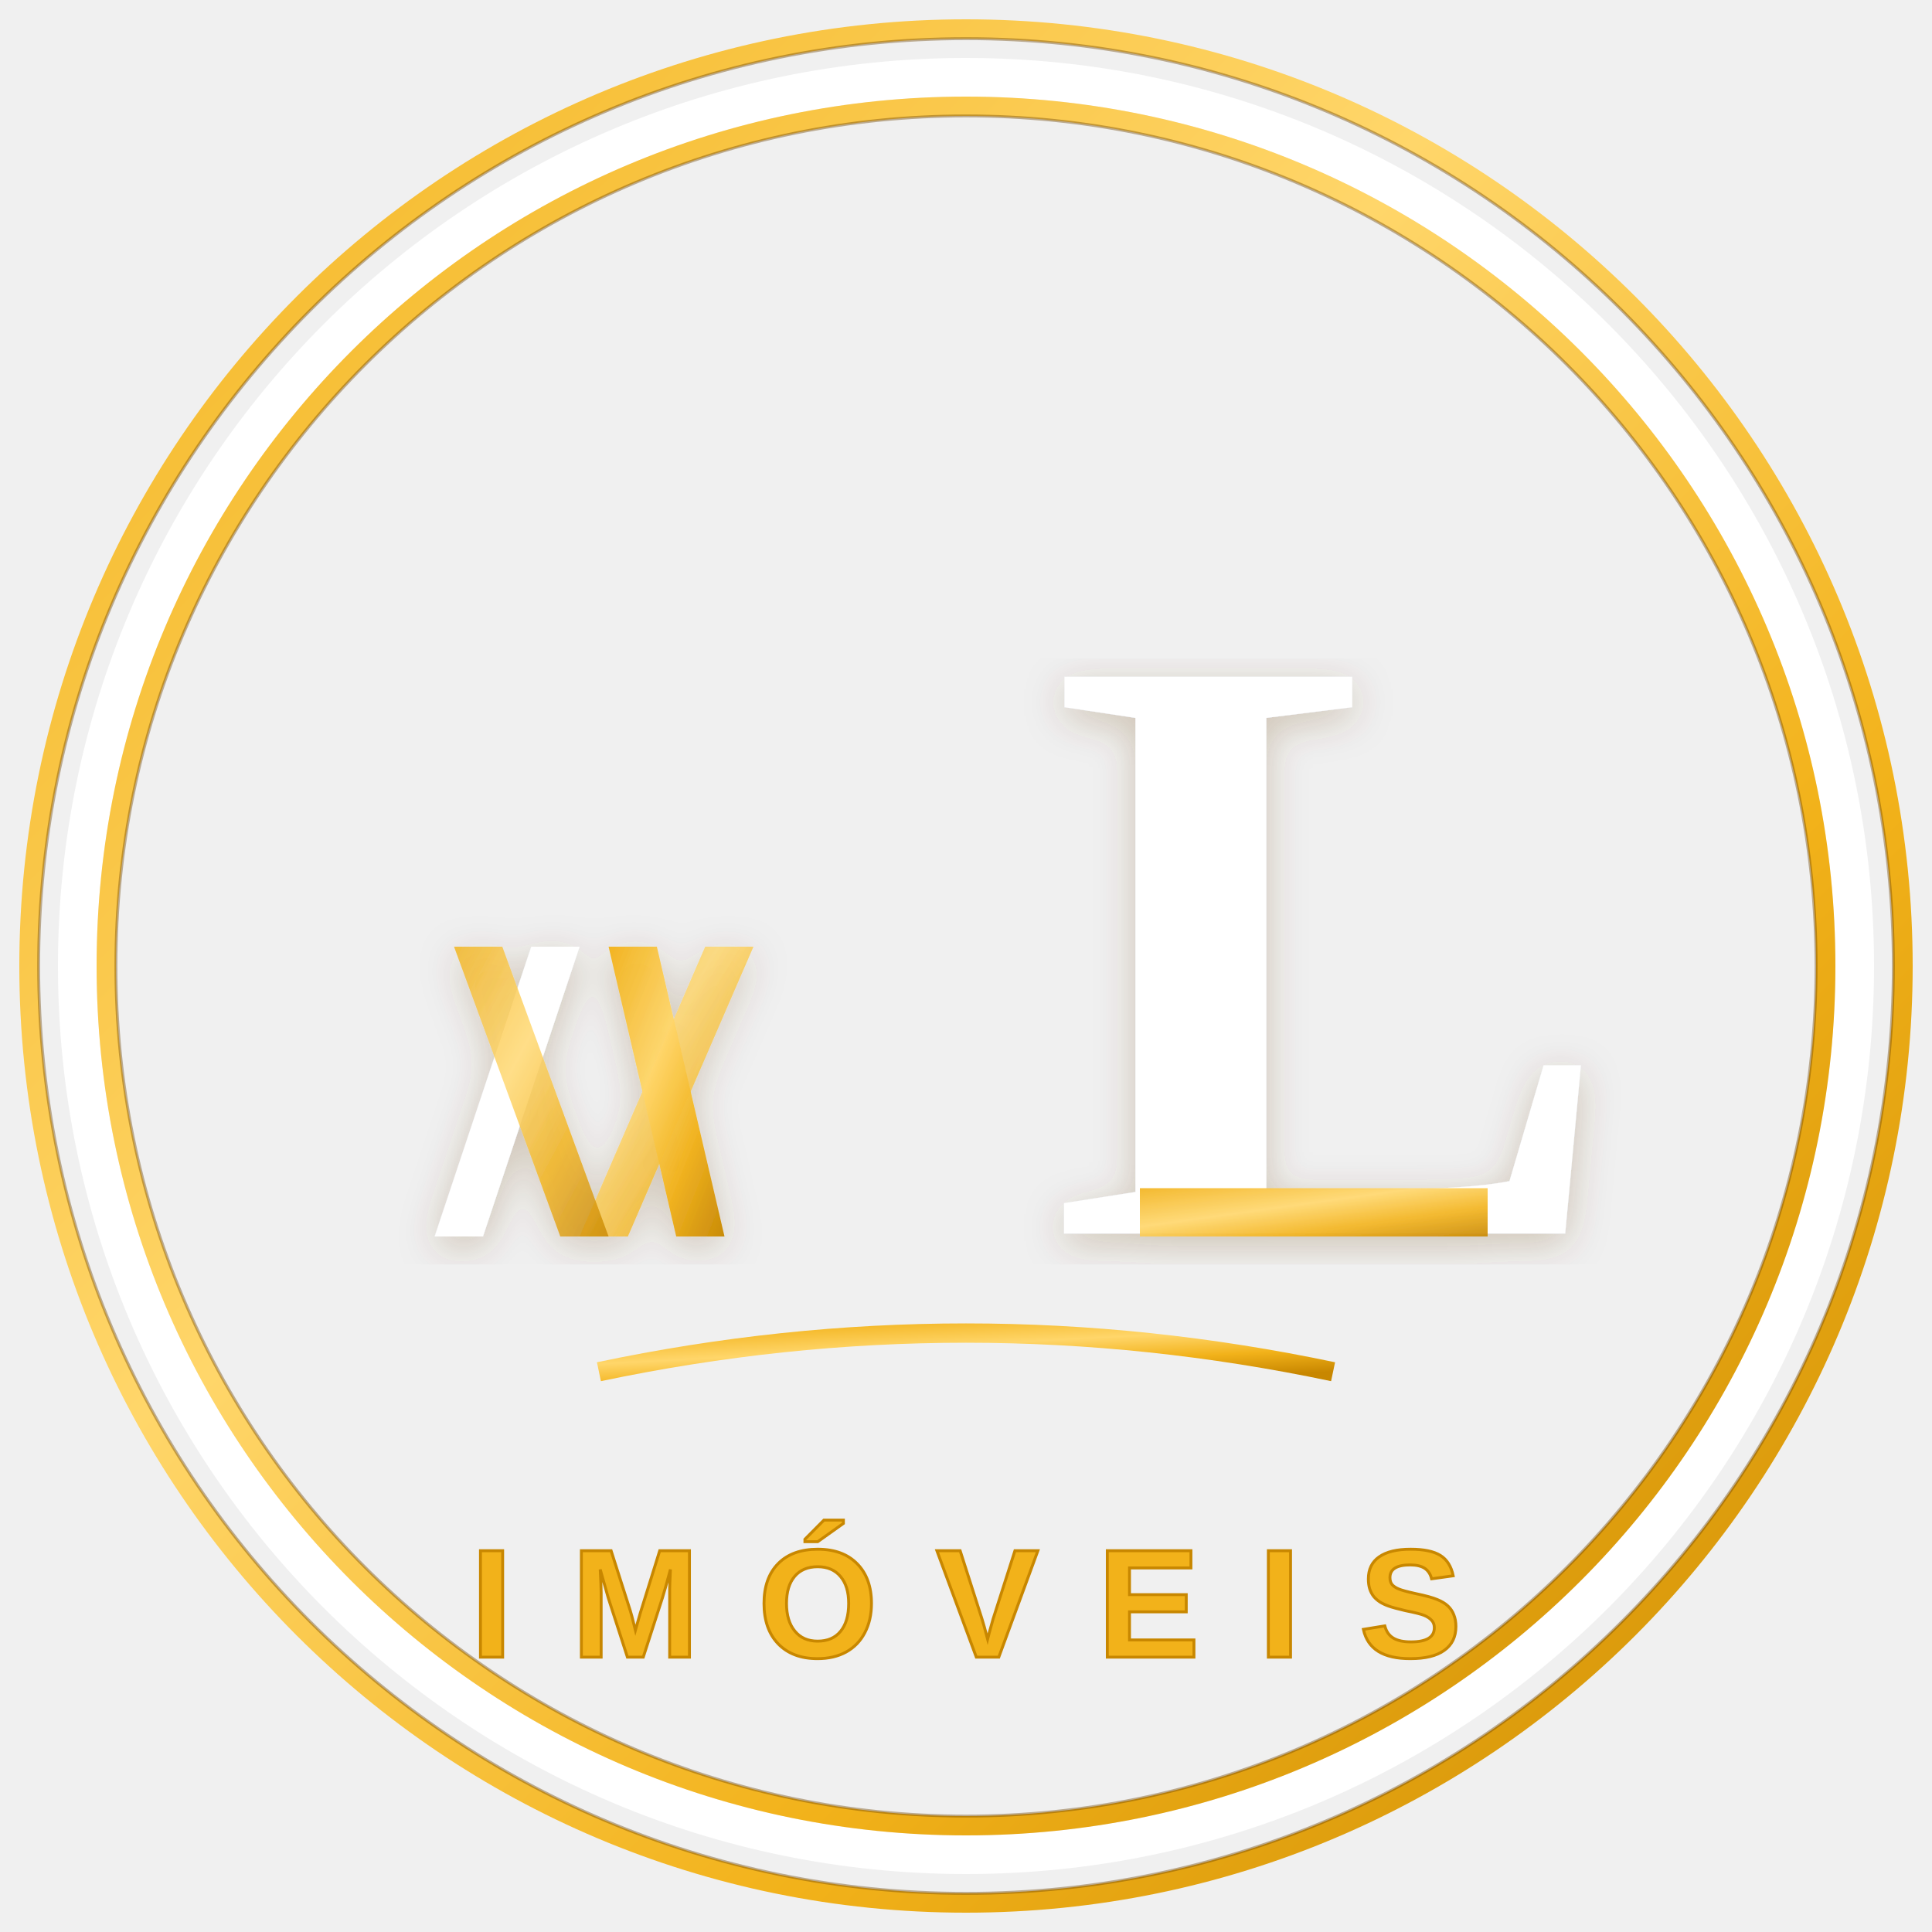
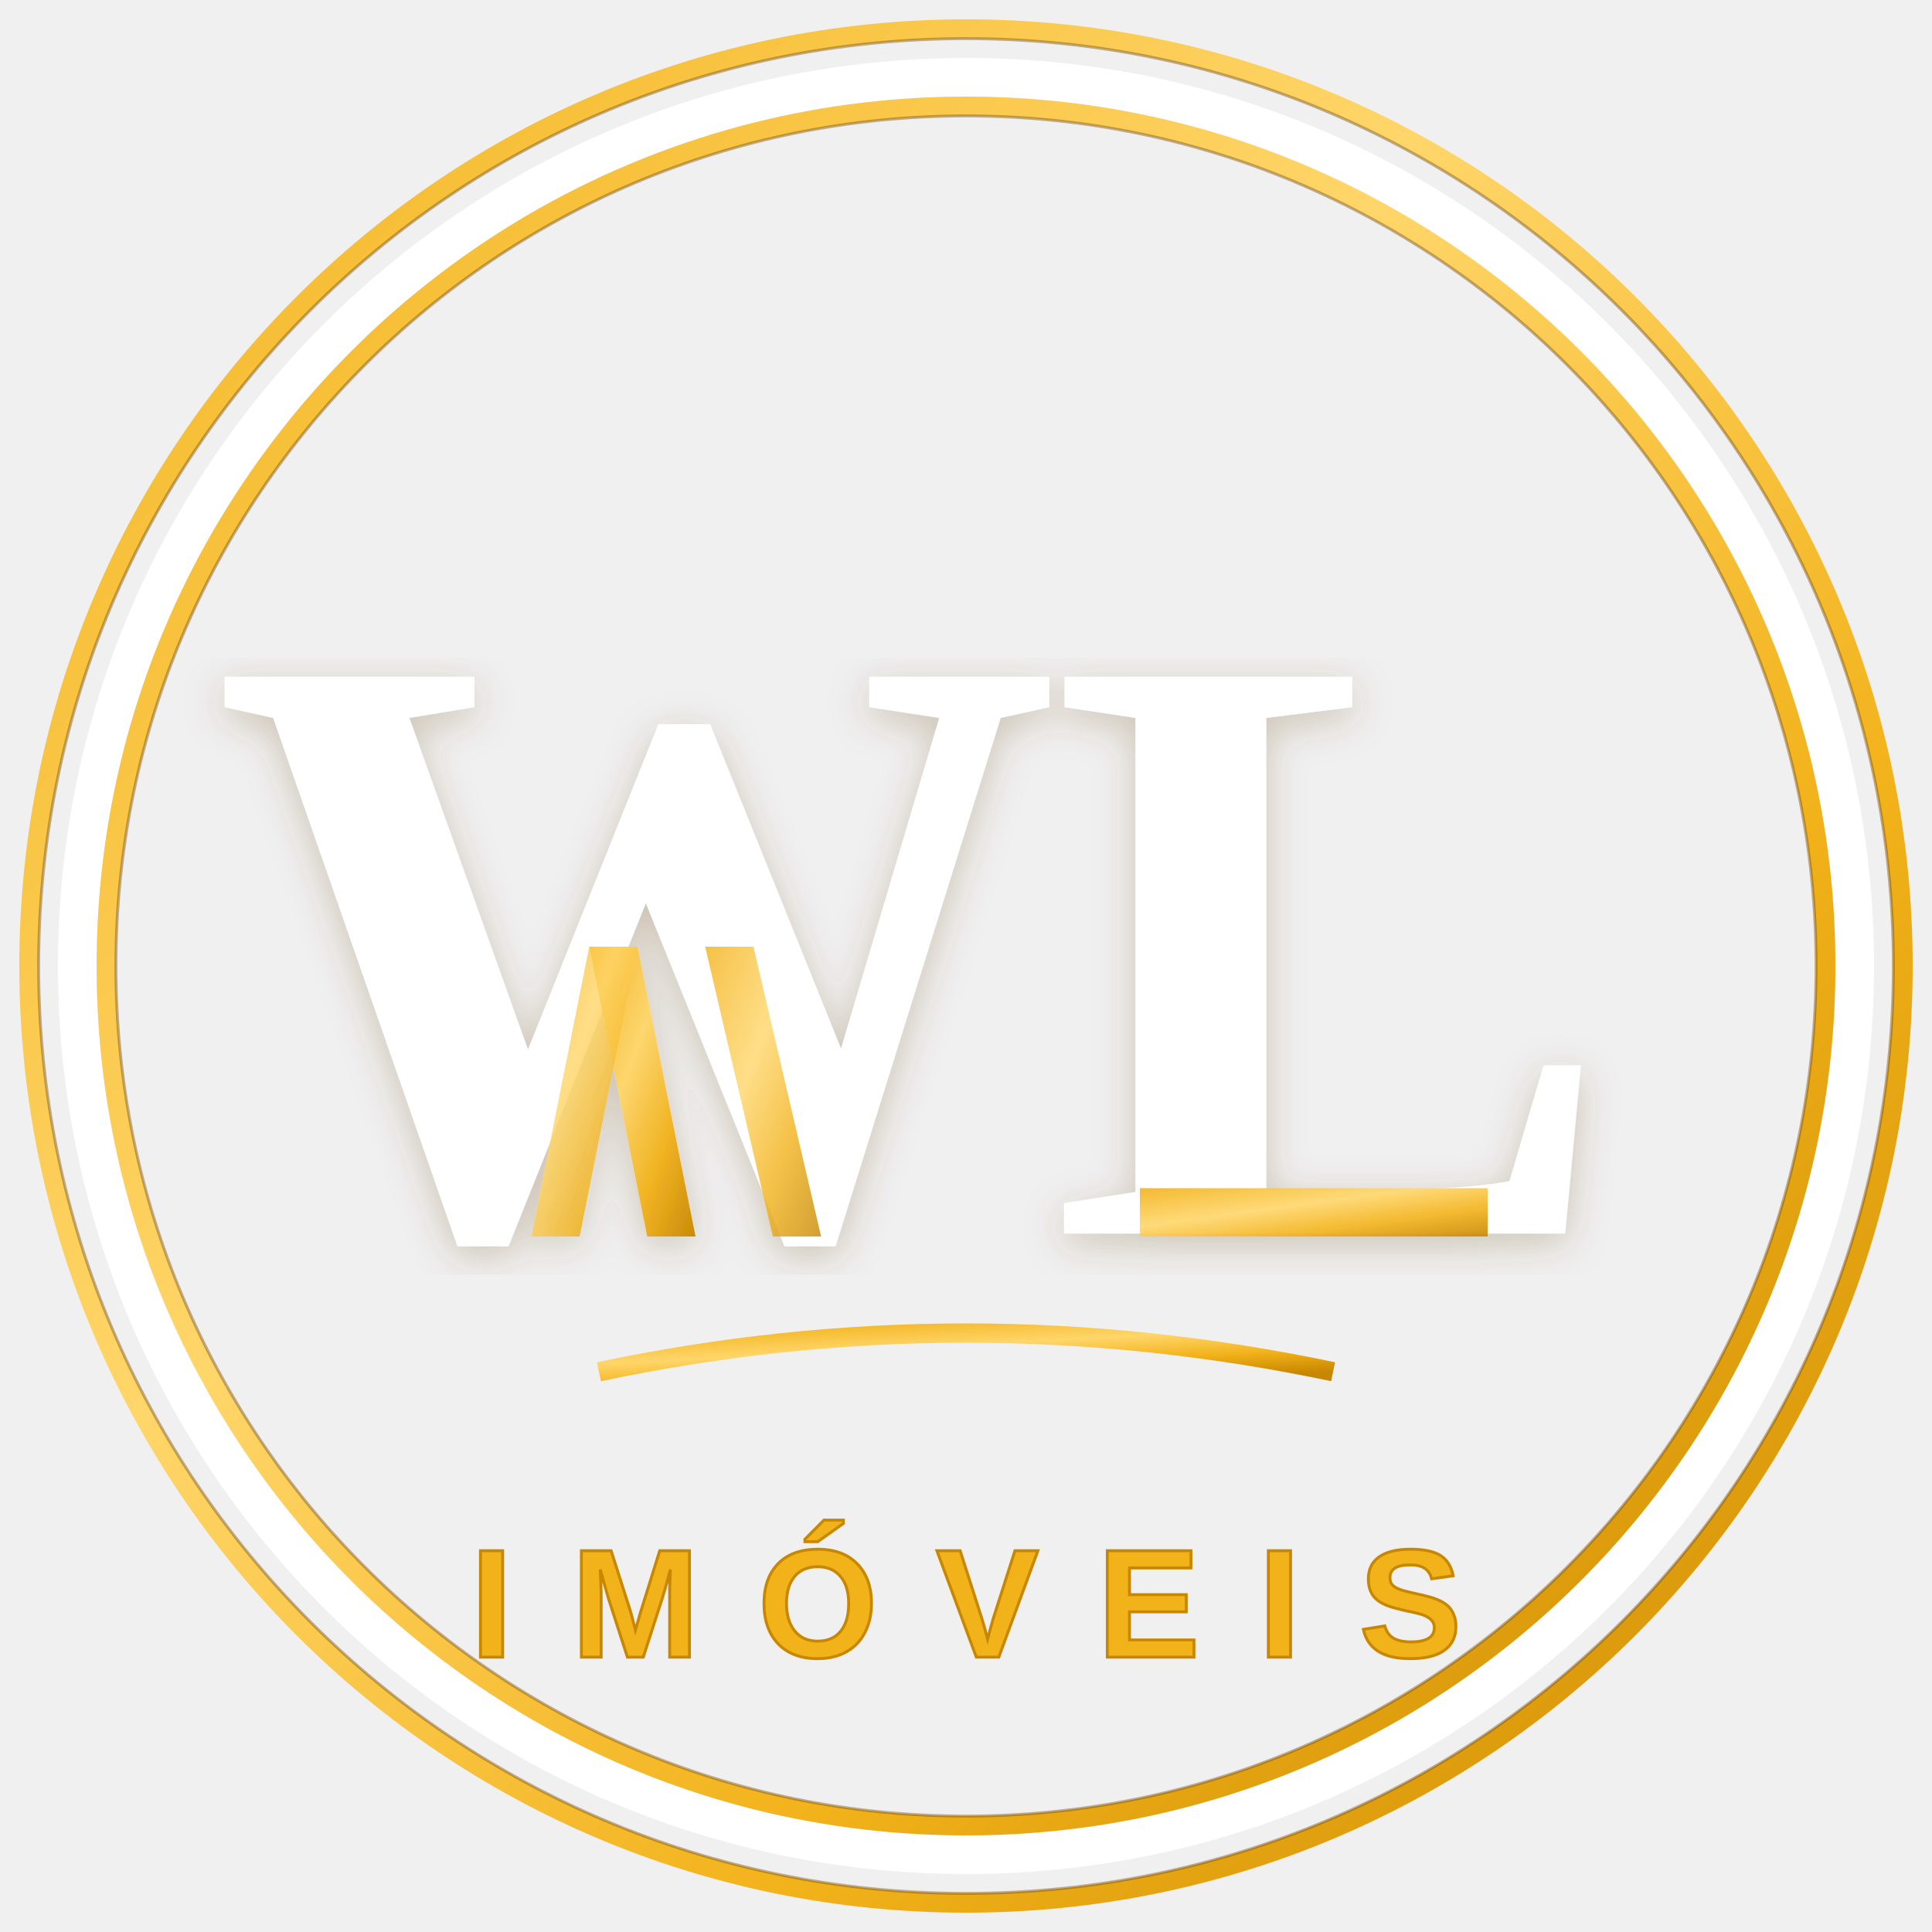
<svg xmlns="http://www.w3.org/2000/svg" viewBox="0 0 200 200" width="200" height="200">
  <defs>
    <linearGradient id="goldGrad" x1="0%" y1="0%" x2="100%" y2="100%">
      <stop offset="0%" style="stop-color:#F2B21A" />
      <stop offset="40%" style="stop-color:#FFD66A" />
      <stop offset="70%" style="stop-color:#F2B21A" />
      <stop offset="100%" style="stop-color:#C88700" />
    </linearGradient>
    <filter id="shadow" x="-5%" y="-5%" width="110%" height="110%">
      <feDropShadow dx="0" dy="1" stdDeviation="2" flood-color="#6B4200" flood-opacity="0.25" />
    </filter>
  </defs>
  <circle cx="100" cy="100" r="97" fill="none" stroke="url(#goldGrad)" stroke-width="2" />
  <circle cx="100" cy="100" r="96" fill="none" stroke="#6B4200" stroke-width="0.3" opacity="0.4" />
  <circle cx="100" cy="100" r="92" fill="none" stroke="#FFFFFF" stroke-width="4" />
  <circle cx="100" cy="100" r="89" fill="none" stroke="url(#goldGrad)" stroke-width="2" />
  <circle cx="100" cy="100" r="88" fill="none" stroke="#6B4200" stroke-width="0.3" opacity="0.4" />
  <g filter="url(#shadow)">
-     <path d="M 45 128 L 55 98 L 60 98 L 50 128 Z" fill="#FFFFFF" />
-     <path d="M 60 128 L 73 98 L 78 98 L 65 128 Z" fill="url(#goldGrad)" opacity="0.8" />
-     <path d="M 68 98 L 75 128 L 70 128 L 63 98 Z" fill="url(#goldGrad)" opacity="0.95" />
-     <path d="M 63 128 L 52 98 L 47 98 L 58 128 Z" fill="url(#goldGrad)" opacity="0.8" />
+     <text x="66" y="98" font-family="'Times New Roman', Georgia, serif" font-size="88" font-weight="bold" fill="#FFFFFF" text-anchor="middle" dominant-baseline="central">W</text>
+     <path d="M 78 98               L 85 128               L 80 128               L 73 98               Z" fill="url(#goldGrad)" opacity="0.8" />
+     <path d="M 66 98               L 72 128               L 67 128               L 61 98               Z" fill="url(#goldGrad)" opacity="0.95" />
+     <path d="M 60 128               L 66 98               L 61 98               L 55 128               Z" fill="url(#goldGrad)" opacity="0.8" />
    <text x="138" y="98" font-family="'Times New Roman', Georgia, serif" font-size="88" font-weight="bold" fill="#FFFFFF" text-anchor="middle" dominant-baseline="central">L</text>
-     <path d="M 118 128 L 154 128 L 154 123 L 118 123 Z" fill="url(#goldGrad)" opacity="0.9" />
+     <path d="M 118 128               L 154 128               L 154 123               L 118 123               Z" fill="url(#goldGrad)" opacity="0.9" />
  </g>
  <path d="M 62 142 Q 100 134 138 142" fill="none" stroke="url(#goldGrad)" stroke-width="2" />
-   <text x="100" y="166" font-family="Arial, Helvetica, sans-serif" font-size="16" font-weight="bold" fill="#F2B21A" text-anchor="middle" letter-spacing="6" dominant-baseline="central" stroke="#C88700" stroke-width="0.3">IMÓVEIS</text>
+   <text x="100" y="166" font-family="Arial, Helvetica, sans-serif" font-size="16" font-weight="bold" fill="#F2B21A" text-anchor="middle" letter-spacing="6" dominant-baseline="central" stroke="#C88700" stroke-width="0.3">
+     IMÓVEIS
+   </text>
</svg>
